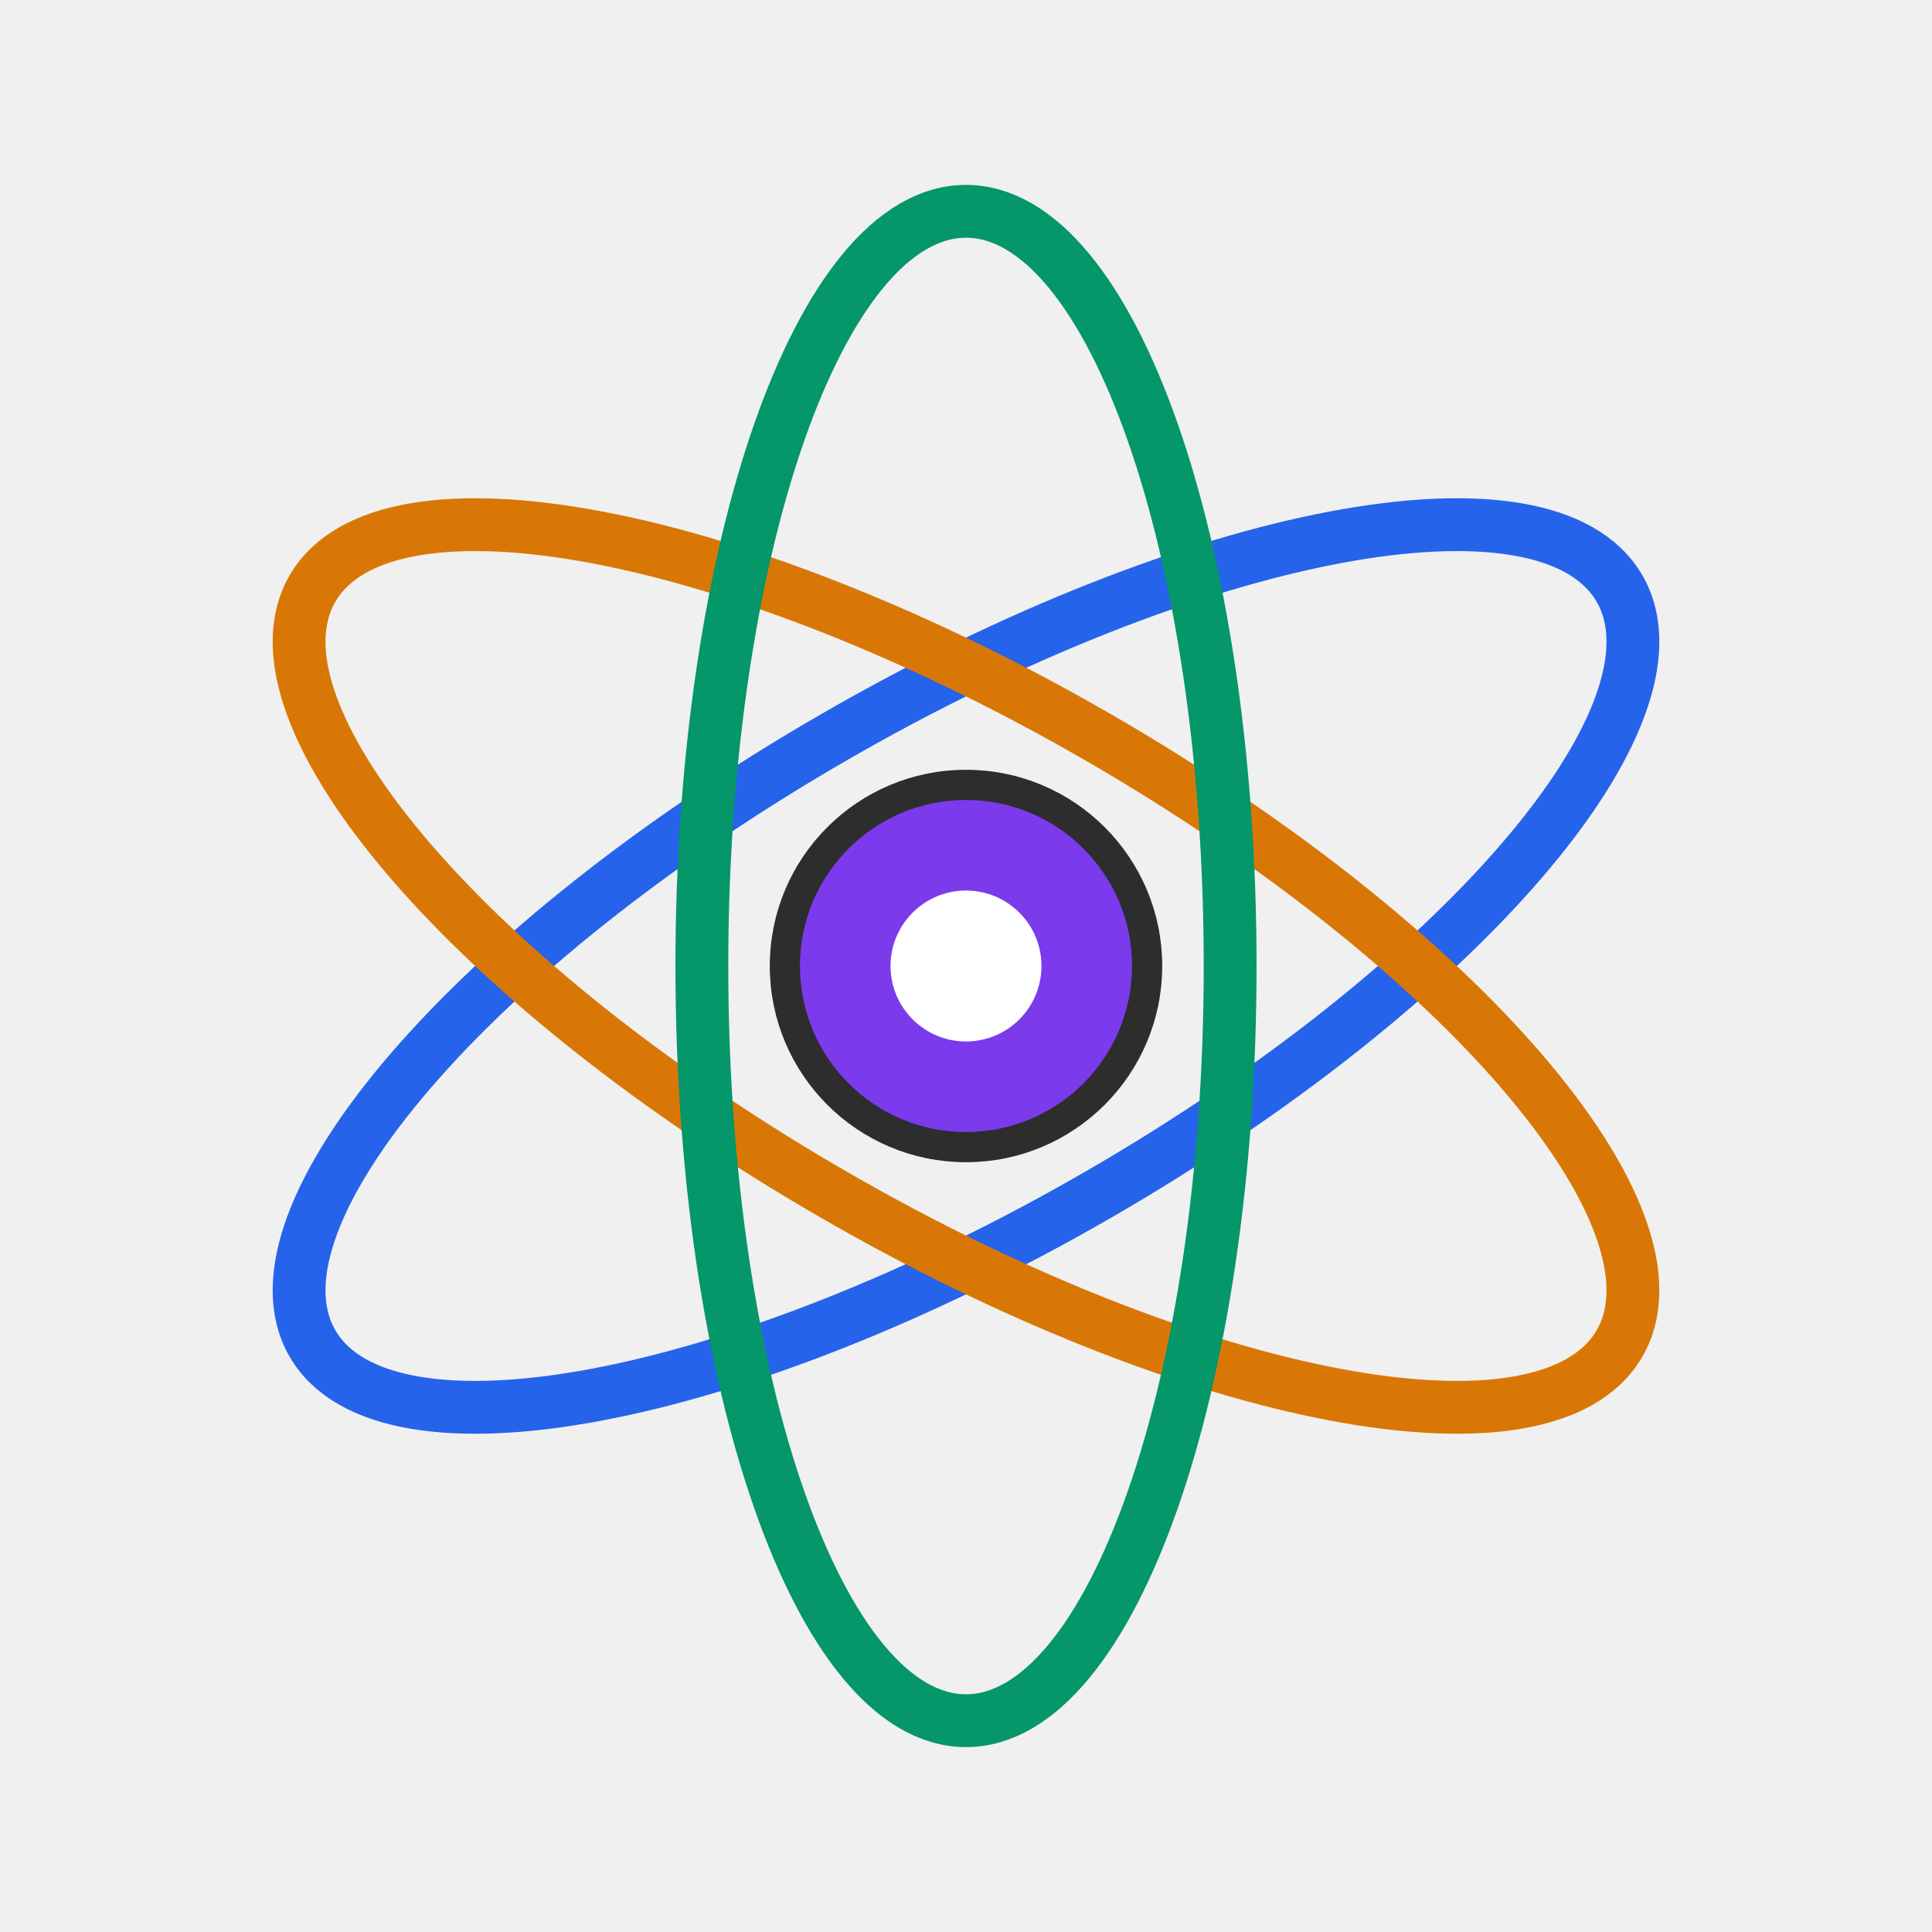
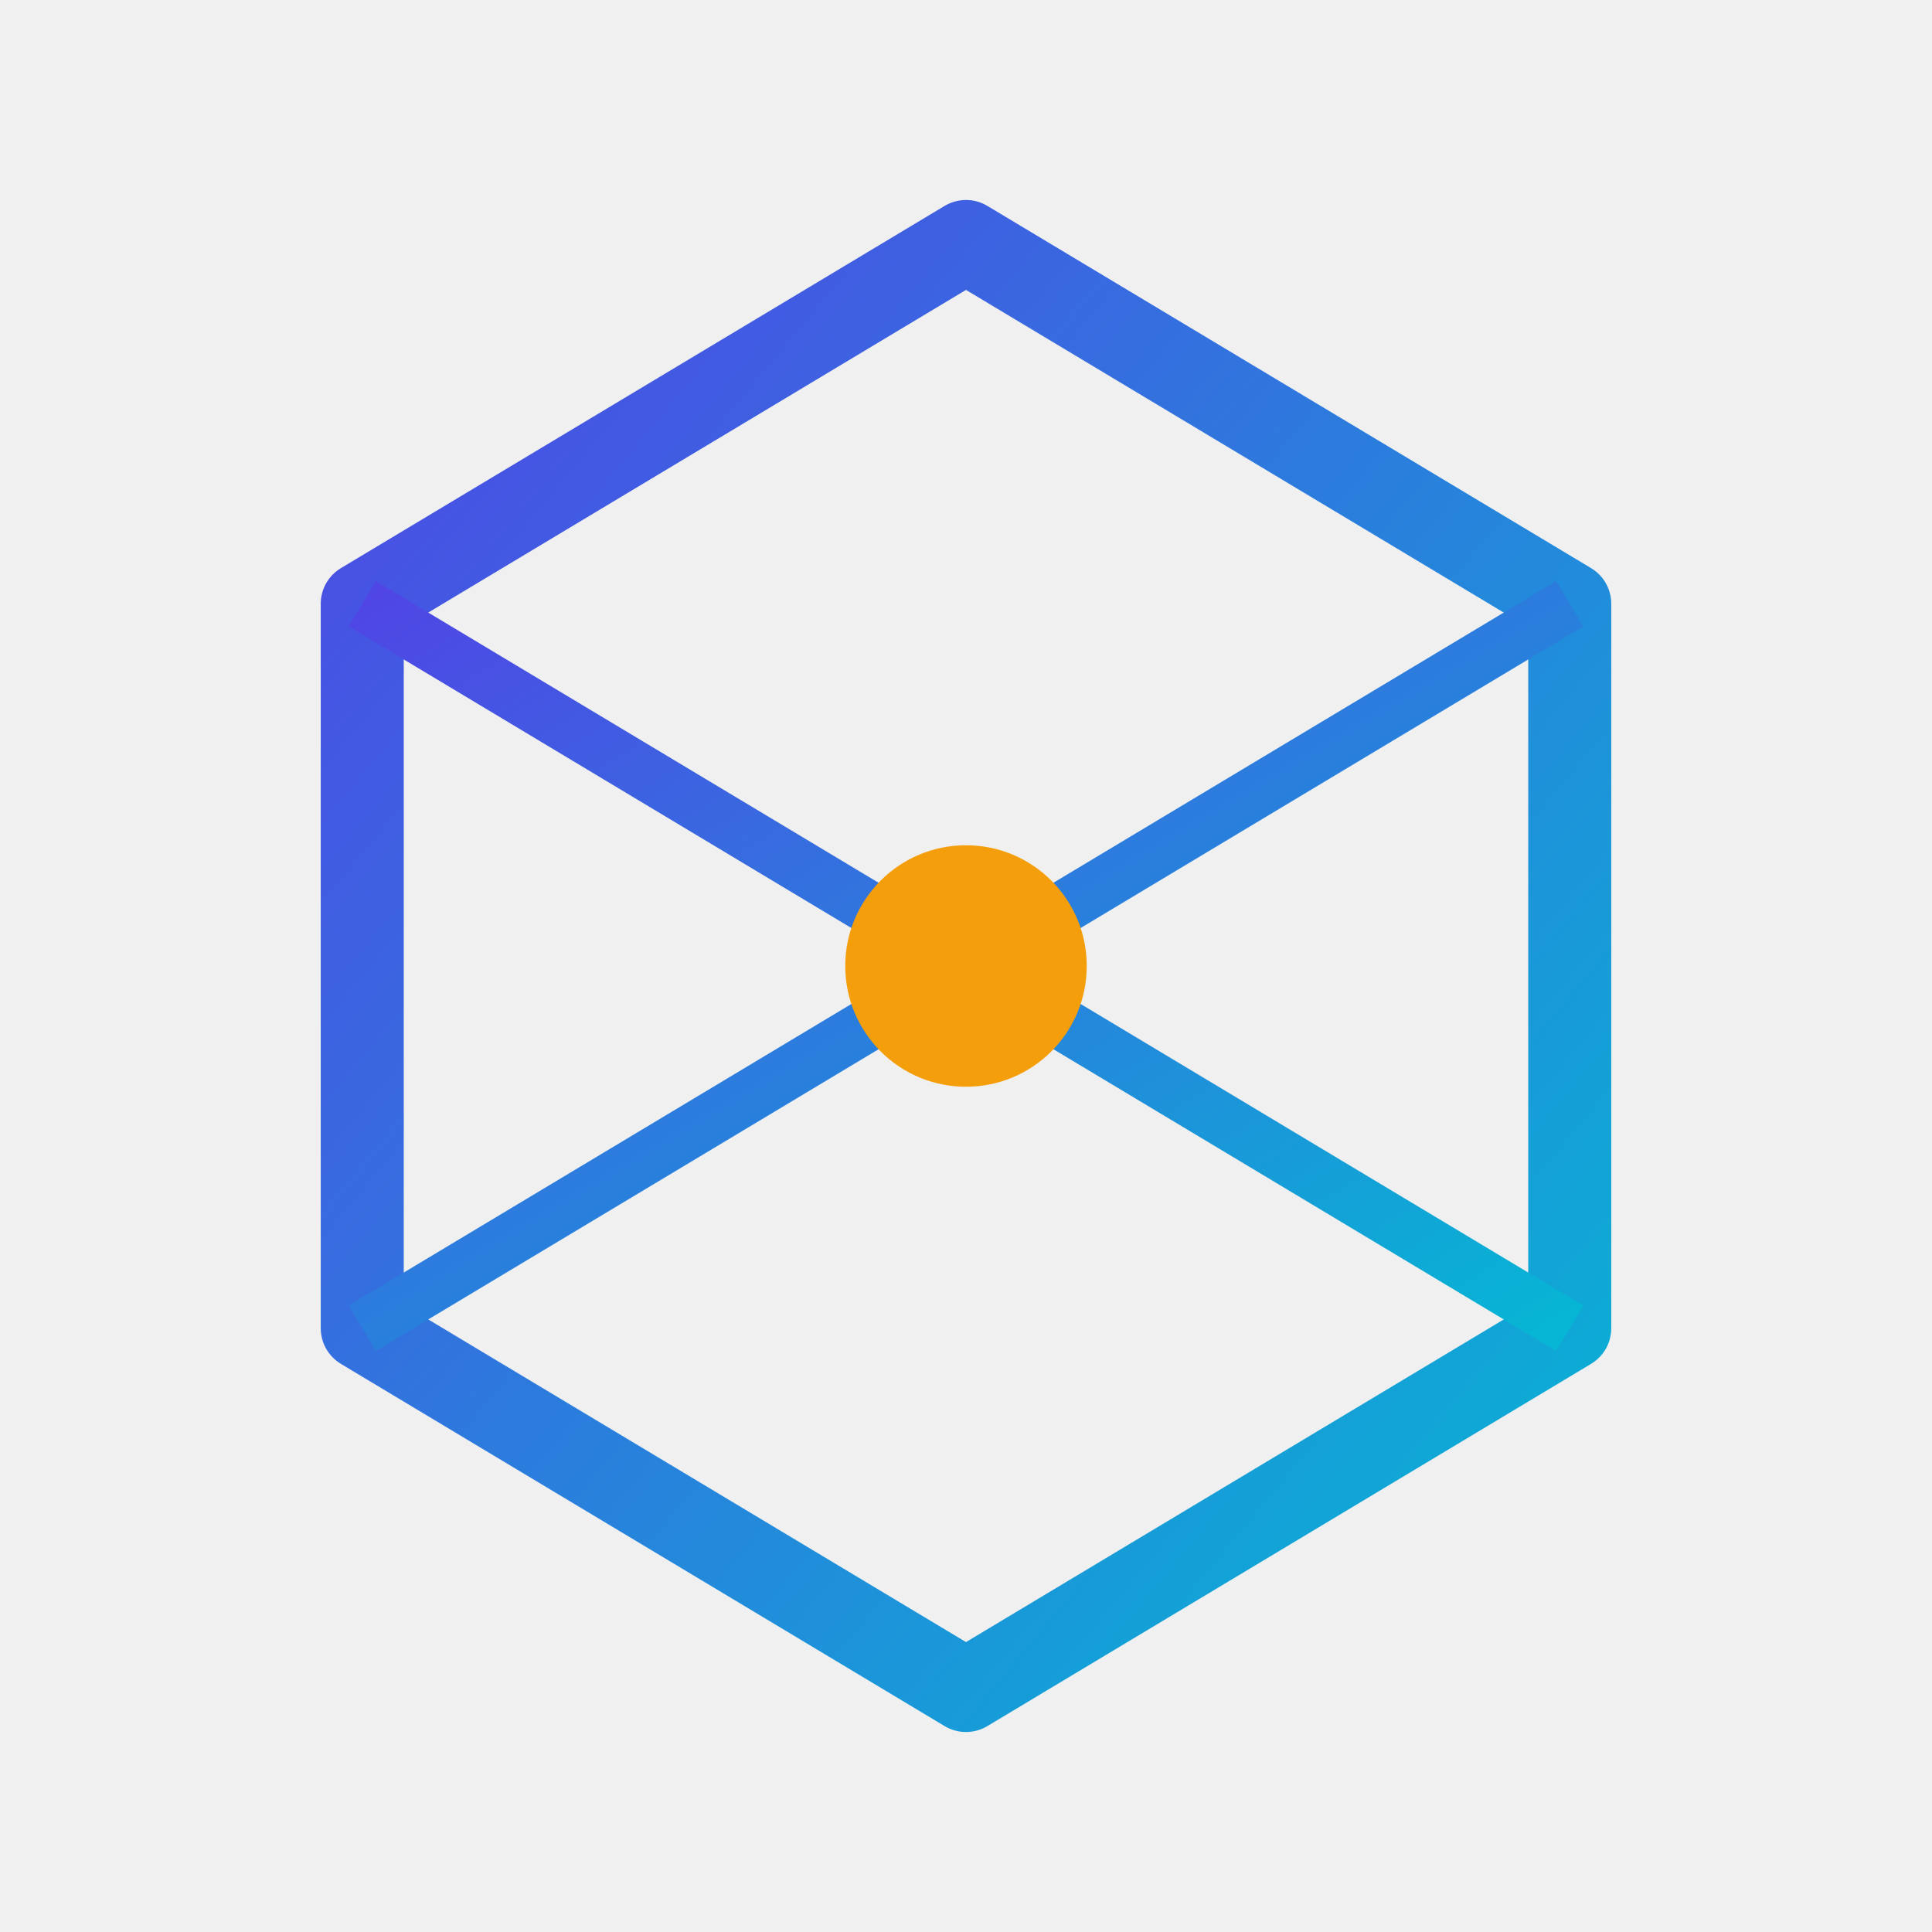
<svg xmlns="http://www.w3.org/2000/svg" viewBox="0 0 512 512" width="100%" height="100%">
-   <ellipse cx="256" cy="256" rx="200" ry="70" fill="none" stroke="#2563EB" stroke-width="14" transform="rotate(-30 256 256)" />
-   <ellipse cx="256" cy="256" rx="200" ry="70" fill="none" stroke="#D97706" stroke-width="14" transform="rotate(30 256 256)" />
-   <ellipse cx="256" cy="256" rx="200" ry="70" fill="none" stroke="#059669" stroke-width="14" transform="rotate(90 256 256)" />
-   <circle cx="256" cy="256" r="48" fill="#7C3AED" stroke="#2D2D2D" stroke-width="8" />
-   <circle cx="256" cy="256" r="20" fill="#FFF" />
+   <defs>
+     <linearGradient id="n8-hex" x1="0%" y1="0%" x2="100%" y2="100%">
+       <stop offset="0%" stop-color="#4F46E5" />
+       <stop offset="100%" stop-color="#06B6D4" />
+     </linearGradient>
+   </defs>
+   <polygon points="256,64 416,160 416,352 256,448 96,352 96,160" fill="none" stroke="url(#n8-hex)" stroke-width="22" stroke-linejoin="round" />
+   <line x1="256" y1="64" x2="256" y2="448" stroke="url(#n8-hex)" stroke-width="14" />
+   <line x1="96" y1="160" x2="416" y2="352" stroke="url(#n8-hex)" stroke-width="14" />
+   <line x1="416" y1="160" x2="96" y2="352" stroke="url(#n8-hex)" stroke-width="14" />
+   <circle cx="256" cy="256" r="32" fill="#F59E0B" />
</svg>
